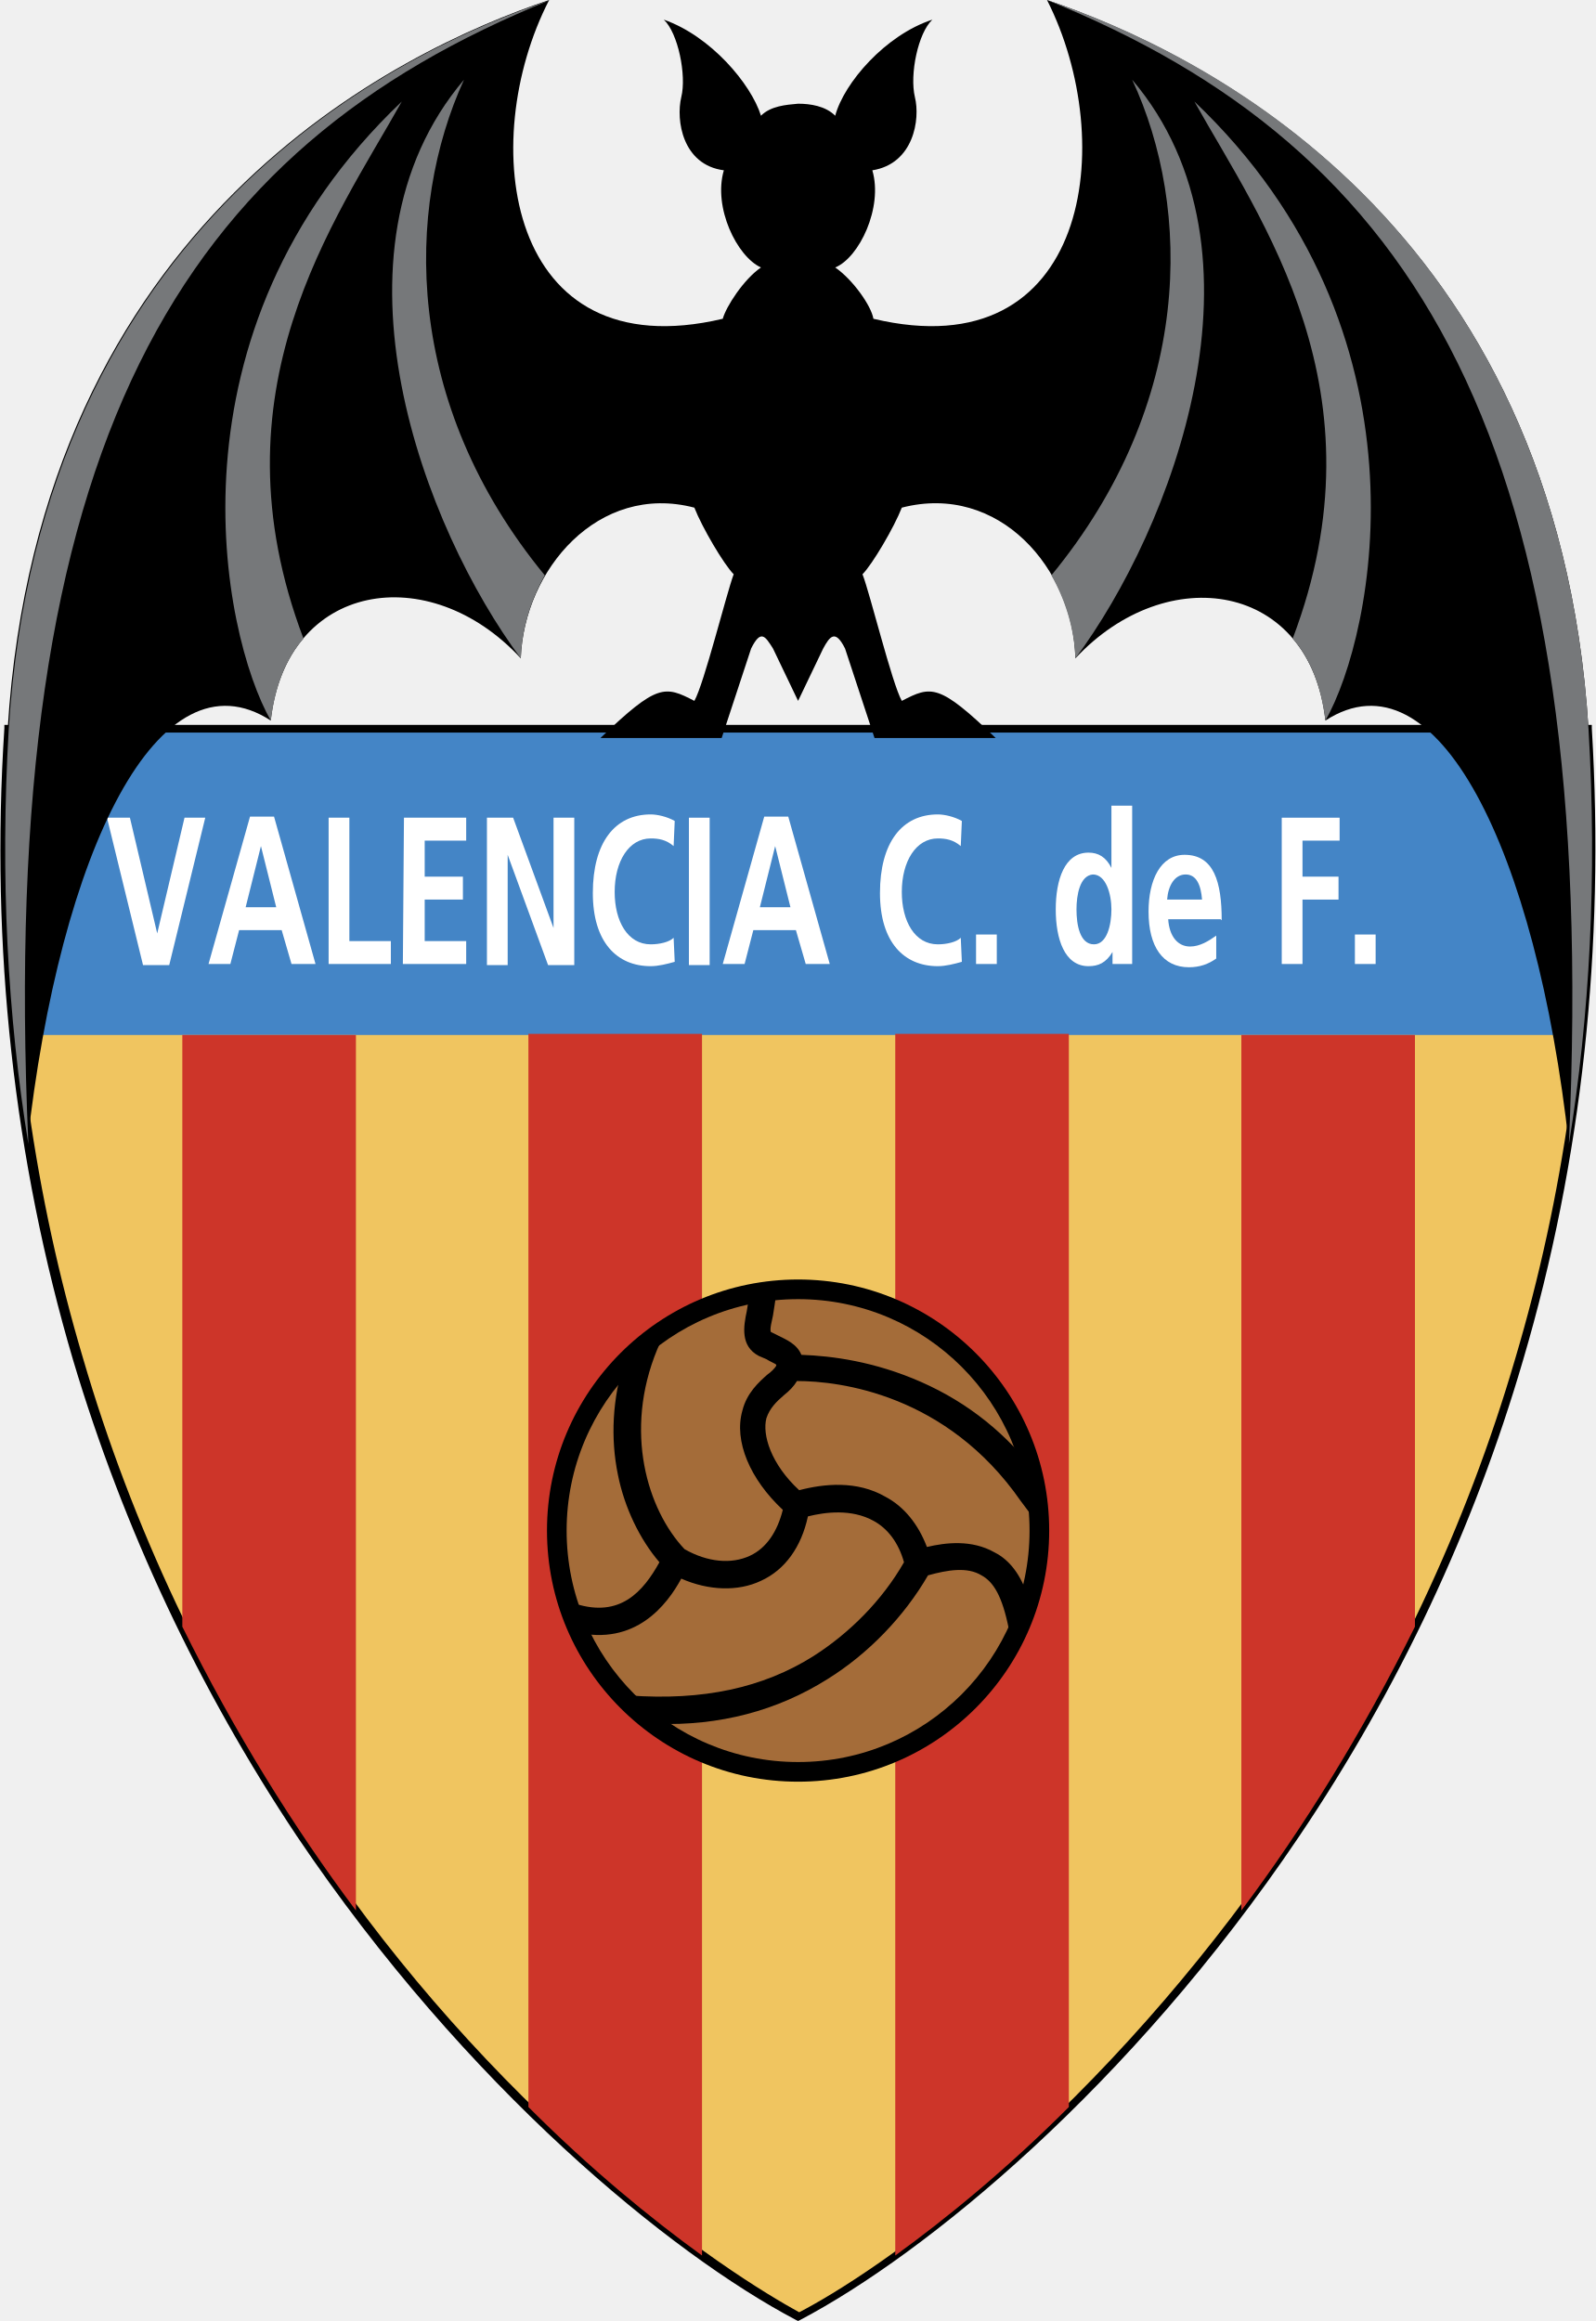
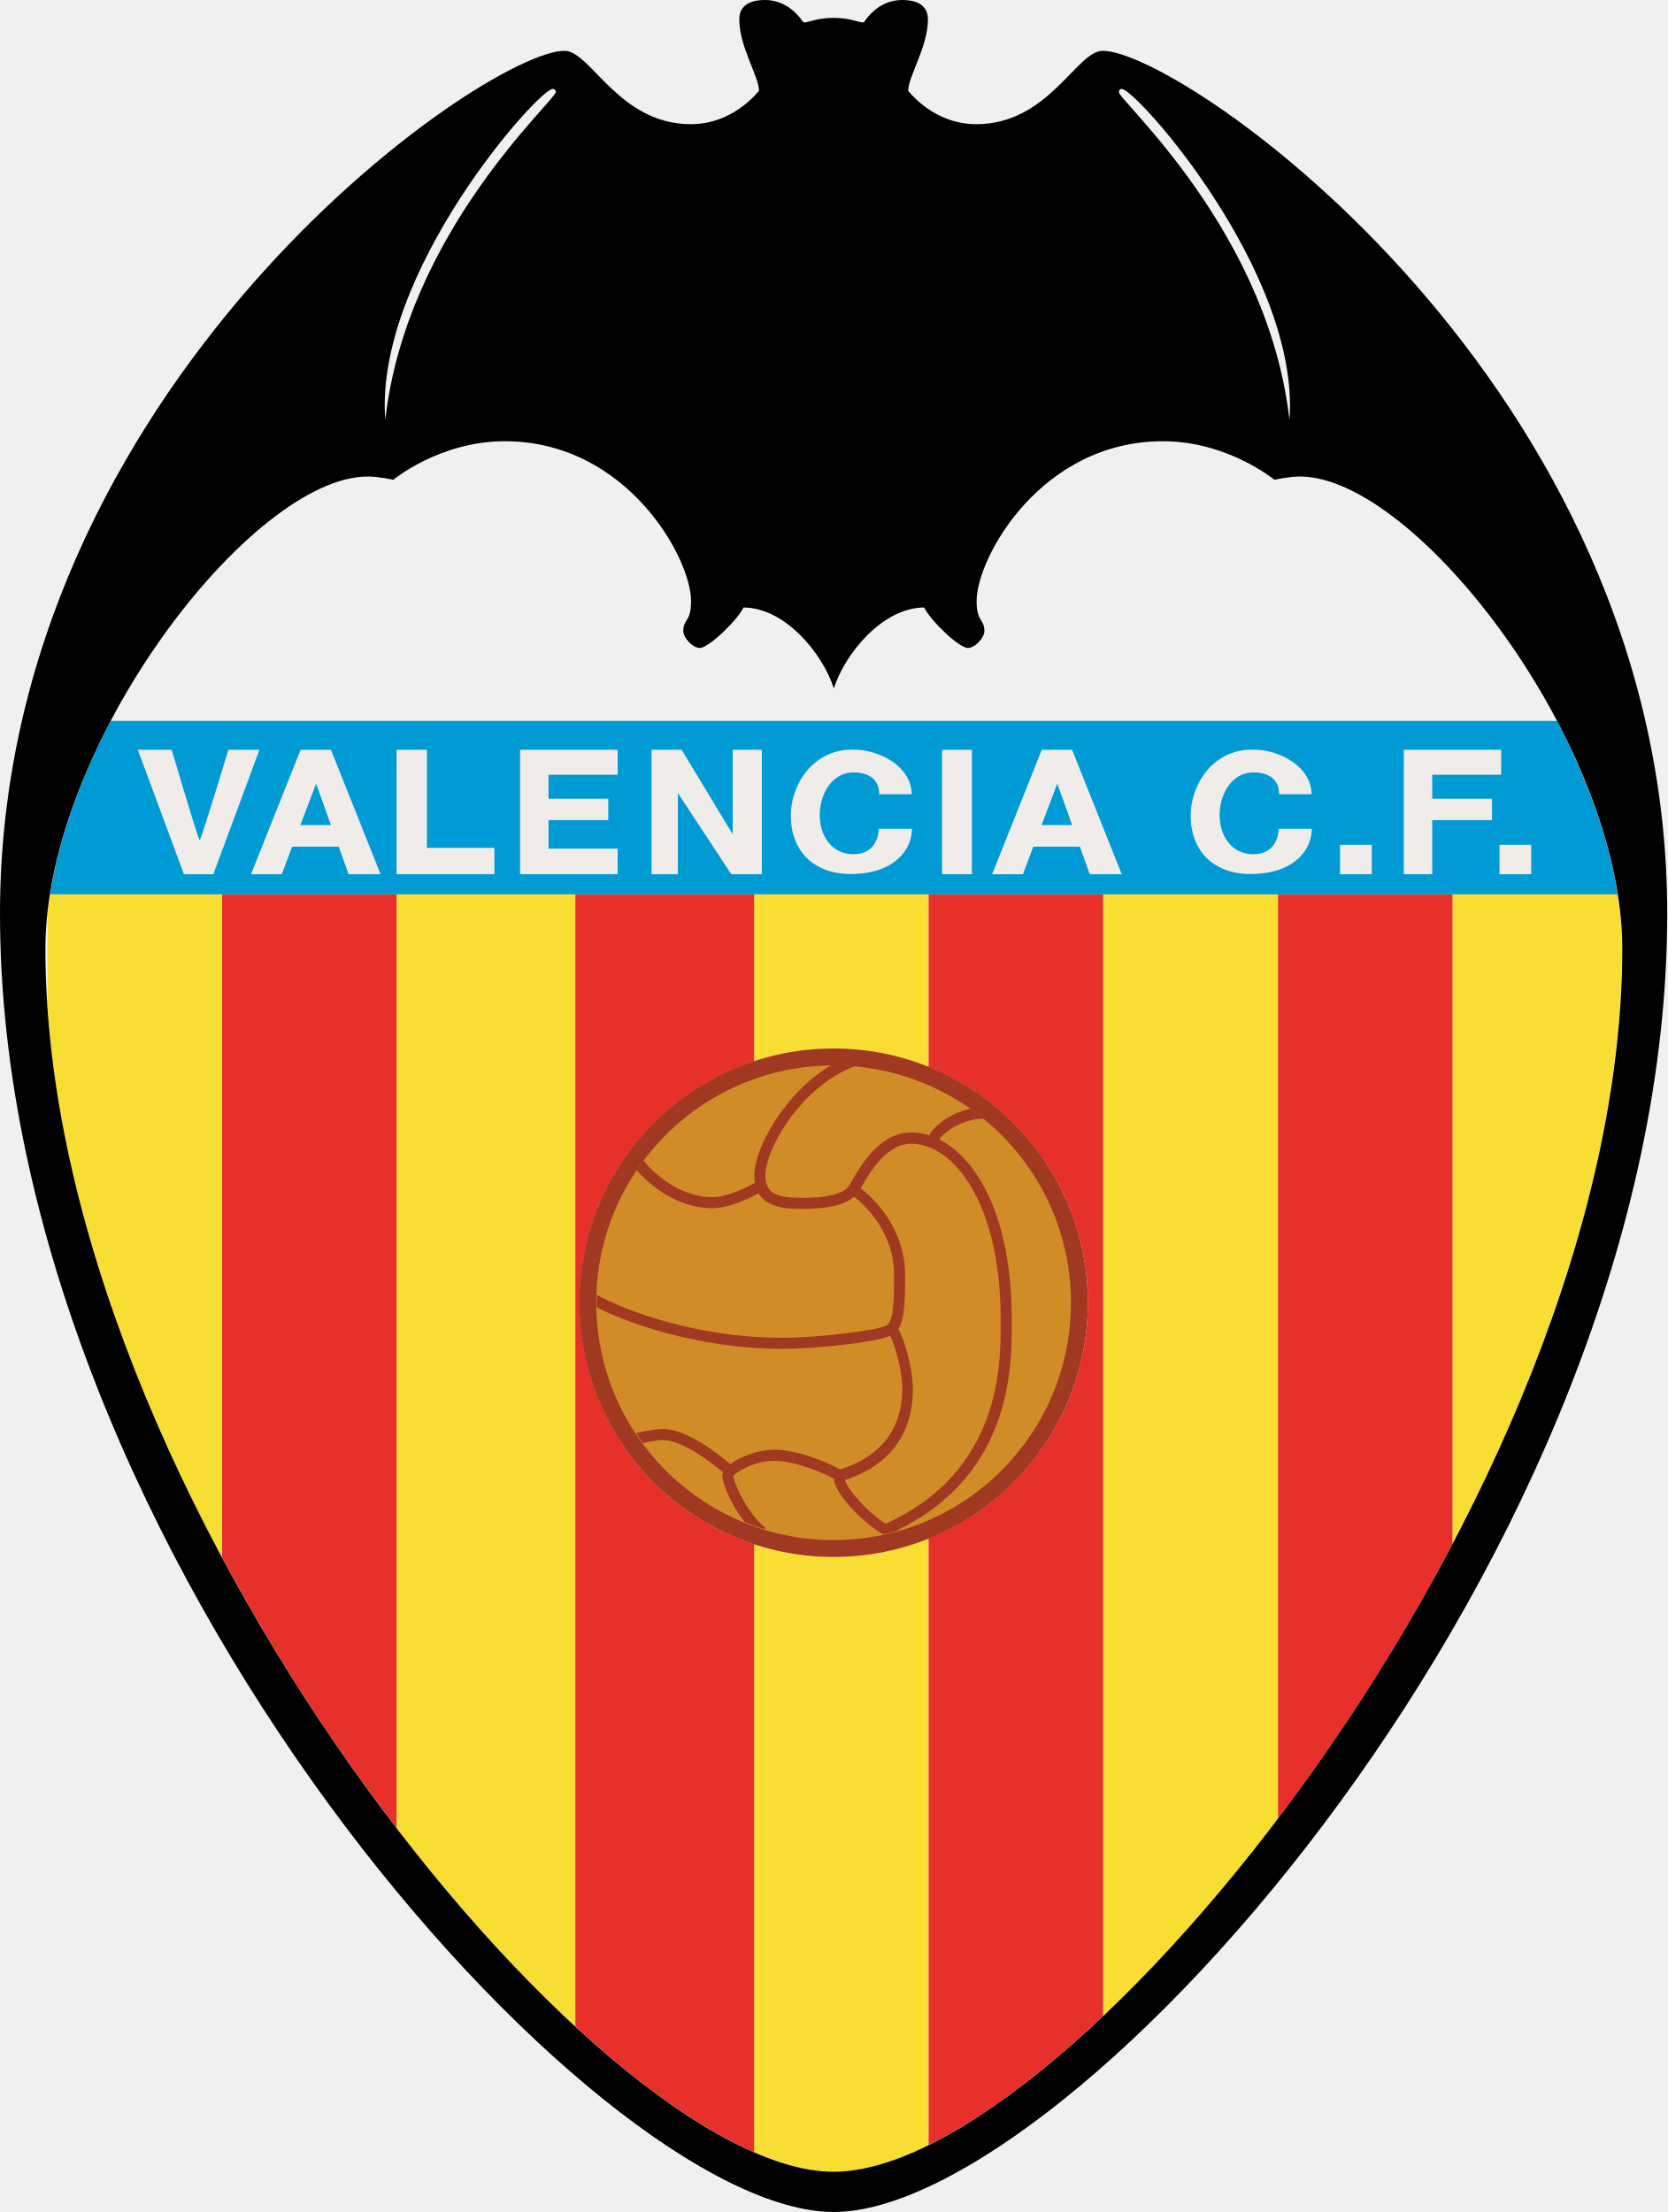
- <svg xmlns="http://www.w3.org/2000/svg" version="1.1" id="Layer_1" x="0px" y="0px" viewBox="-464.1 580.7 146.1 212.6" enable-background="new -464.1 580.7 146.1 212.6" xml:space="preserve">
-   <path fill="#F0C560" d="M-463.3,647.4c-5.4,86.5,52.6,135,72.3,145.4c19.7-10.4,77.7-58.9,72.3-145.4H-463.3z" />
-   <path fill="#4485C6" d="M-319.1,675.5c0.9-8.8,1.1-18.2,0.5-28h-144.6c-0.6,9.8-0.4,19.2,0.5,28H-319.1z" />
-   <path d="M-318.7,647.1h-145v0.3c-1.3,20.1,0.9,39.6,6.3,57.9c4.6,15.4,11.5,30.1,20.5,43.6c15.5,23,34.3,38.3,45.7,44.3l0.2,0.1  l0.2-0.1c11.4-6,30.2-21.3,45.7-44.3c9.1-13.5,16-28.2,20.5-43.6c5.4-18.3,7.5-37.8,6.3-57.9v-0.3H-318.7L-318.7,647.1z M-319,647.8  c0.2,3.6,0.3,7.2,0.3,10.8c0,16.1-2.2,31.7-6.6,46.5c-4.5,15.4-11.4,30-20.4,43.4c-7.3,10.8-15.7,20.6-25.1,29.2  c-9.8,8.9-17.2,13.3-20.1,14.8c-2.9-1.6-10.3-6-20.1-14.8c-9.4-8.5-17.9-18.3-25.1-29.2c-9-13.4-15.9-28-20.4-43.4  c-4.4-14.8-6.6-30.4-6.6-46.5c0-3.6,0.1-7.2,0.3-10.8C-462.2,647.8-319.7,647.8-319,647.8z" />
-   <path fill="#FFFFFF" d="M-454.3,655.6h2.1l2.5,10.6l0,0l2.5-10.6h1.9l-3.3,13.5h-2.4L-454.3,655.6z" />
-   <path fill="#FFFFFF" d="M-438.3,665.9h-3.9l-0.8,3.1h-2l3.8-13.5h2.2l3.8,13.5h-2.2L-438.3,665.9l-0.5-2.1l-1.4-5.6l0,0l-1.4,5.6  h2.8" />
-   <path fill="#FFFFFF" d="M-434,655.6h1.9v11.3h3.8v2.1h-5.7C-434,669-434,655.6-434,655.6z" />
-   <path fill="#FFFFFF" d="M-427.1,655.6h5.7v2.1h-3.8v3.3h3.5v2.1h-3.5v3.8h3.8v2.1h-5.8L-427.1,655.6L-427.1,655.6z" />
-   <path fill="#FFFFFF" d="M-419.5,655.6h2.4l3.7,10.1l0,0v-10.1h1.9v13.5h-2.4l-3.7-10.1l0,0v10.1h-1.9V655.6z" />
-   <path fill="#FFFFFF" d="M-402.3,668.8c-0.7,0.2-1.5,0.4-2.2,0.4c-3.1,0-5.3-2.2-5.3-6.7c0-4.6,2-7.2,5.3-7.2c0.6,0,1.5,0.2,2.2,0.6  l-0.1,2.3c-0.7-0.6-1.4-0.7-2.1-0.7c-2,0-3.3,2.1-3.3,4.9c0,2.7,1.2,4.8,3.3,4.8c0.8,0,1.7-0.2,2.1-0.6L-402.3,668.8z" />
-   <path fill="#FFFFFF" d="M-401,655.6h1.9v13.5h-1.9V655.6z" />
-   <path fill="#FFFFFF" d="M-376,668.8c-0.7,0.2-1.5,0.4-2.2,0.4c-3.1,0-5.3-2.2-5.3-6.7c0-4.6,2-7.2,5.3-7.2c0.6,0,1.5,0.2,2.2,0.6  l-0.1,2.3c-0.7-0.6-1.4-0.7-2.1-0.7c-2,0-3.3,2.1-3.3,4.9c0,2.7,1.2,4.8,3.3,4.8c0.8,0,1.7-0.2,2.1-0.6L-376,668.8z" />
-   <path fill="#FFFFFF" d="M-374.7,666.3h1.9v2.7h-1.9V666.3z" />
-   <path fill="#FFFFFF" d="M-365.5,664c0,1.4,0.3,3.2,1.6,3.2c1.2,0,1.6-1.8,1.6-3.2s-0.5-3.2-1.7-3.2  C-365.2,660.9-365.5,662.7-365.5,664h-1.9c0-2.7,0.8-5.2,3-5.2c0.9,0,1.6,0.4,2.1,1.4l0,0v-5.7h1.9V669h-1.8v-1.1l0,0  c-0.6,1-1.3,1.3-2.2,1.3c-2.2,0-3-2.5-3-5.2" />
-   <path fill="#FFFFFF" d="M-354,663.1c-0.1-1.3-0.5-2.3-1.5-2.3s-1.6,1-1.7,2.3H-354l1.8,1.8h-4.9c0.1,1.6,0.9,2.5,2,2.5  c0.9,0,1.7-0.5,2.4-1v2.1c-0.7,0.5-1.5,0.8-2.5,0.8c-2.4,0-3.7-1.9-3.7-5.1c0-2.9,1.1-5.2,3.3-5.2c2.7,0,3.4,2.5,3.4,6" />
-   <path fill="#FFFFFF" d="M-346.8,655.6h5.4v2.1h-3.4v3.3h3.3v2.1h-3.3v5.9h-1.9v-13.4H-346.8z" />
-   <path fill="#FFFFFF" d="M-340,666.3h1.9v2.7h-1.9V666.3z" />
-   <path fill="#FFFFFF" d="M-391.2,665.9h-3.9l-0.8,3.1h-2l3.8-13.5h2.2l3.8,13.5h-2.2L-391.2,665.9l-0.5-2.1l-1.4-5.6l0,0l-1.4,5.6  h2.8" />
-   <path d="M-320.4,685.5c-3-27-12.1-45.4-22.3-38.8c-1.4-12.7-14.5-14.7-22.9-5.7c-0.2-8.2-7-16.1-15.9-13.8c-0.7,1.8-2.7,5.2-3.6,6.1  c0.7,1.8,2.7,10,3.6,11.6c2.7-1.4,3.4-1.6,8.6,3.4H-384l-2.7-8.2c-0.9-1.8-1.4-1.1-2,0l-2.3,4.8l-2.3-4.8c-0.7-1.1-1.1-1.8-2,0  l-2.7,8.2h-11.1c5.2-5,5.9-4.8,8.6-3.4c0.9-1.6,2.9-9.7,3.6-11.6c-0.9-0.9-2.9-4.3-3.6-6.1c-8.8-2.3-15.6,5.7-15.9,13.8  c-8.4-9.1-21.5-7-22.9,5.7c-10.2-6.6-19.3,11.8-22.3,38.8c-1.9-11.7-2.6-24.4-1.8-38c2.9-46.6,35.9-62.2,49.6-66.8  c-6.7,13-4,33.9,15.9,29.2c0.3-1.1,1.9-3.6,3.5-4.7c-2.2-1-4.4-5.5-3.4-8.9c-3.8-0.5-4.4-4.6-3.9-6.7c0.5-2-0.3-5.9-1.6-7.1  c4.3,1.5,8,5.9,8.9,8.8c0.9-0.9,2.3-1,3.4-1.1c1.1,0,2.5,0.2,3.4,1.1c0.8-3,4.6-7.4,8.9-8.8c-1.3,1.2-2.1,5-1.6,7.1  c0.5,2-0.1,6.1-3.9,6.7c1,3.4-1.2,8-3.4,8.9c1.6,1.1,3.3,3.5,3.5,4.7c19.8,4.7,22.5-16.2,15.9-29.2c13.7,4.7,46.7,20.2,49.6,66.8  C-317.8,661.1-318.5,673.7-320.4,685.5z" />
-   <path fill="#76787A" d="M-414.2,633.4c-1.3,2.3-2.1,4.9-2.2,7.6c-8.8-11.8-18.6-37.2-5.2-53C-427,599.8-427.2,617.6-414.2,633.4z" />
-   <path fill="#76787A" d="M-367.8,633.4c1.3,2.3,2.1,4.9,2.2,7.6c8.8-11.8,18.6-37.2,5.2-53C-354.9,599.8-354.8,617.6-367.8,633.4z" />
-   <path fill="#76787A" d="M-345.7,639.2c1.6,1.8,2.6,4.3,3,7.5c4.5-7.9,10.2-35.6-12-56.7C-348.6,600.9-337.1,616.5-345.7,639.2z" />
-   <path fill="#76787A" d="M-320.4,685.5c1.9-11.7,2.6-24.4,1.8-38c-2.9-46.6-35.9-62.2-49.6-66.8  C-334.5,594.3-317.5,620.9-320.4,685.5z" />
-   <path fill="#76787A" d="M-436.3,639.2c-1.6,1.8-2.6,4.3-3,7.5c-4.5-7.9-10.2-35.6,12-56.7C-433.4,600.9-444.9,616.5-436.3,639.2z" />
-   <path fill="#76787A" d="M-461.5,685.5c-1.9-11.7-2.6-24.4-1.8-38c2.9-46.6,35.9-62.2,49.6-66.8  C-447.4,594.3-464.4,620.9-461.5,685.5z" />
-   <path fill="#CD3529" d="M-447.4,729.7c4.8,9.7,10.2,18.4,15.9,26v-80.2h-15.9V729.7z" />
-   <path fill="#CD3529" d="M-399.8,787.3c-4.7-3.4-10.2-7.9-15.9-13.6v-98.3h15.9V787.3z" />
-   <path fill="#CD3529" d="M-334.5,729.7c-4.8,9.7-10.2,18.4-15.9,26v-80.2h15.9V729.7z" />
-   <path fill="#CD3529" d="M-382.1,787.3c4.7-3.4,10.2-7.9,15.9-13.6v-98.3h-15.9V787.3z" />
-   <circle cx="-391" cy="720.9" r="23" />
-   <circle fill="#A46C39" cx="-391" cy="720.9" r="21.2" />
-   <path d="M-369,715.9c-2.8-3.8-6.4-6.7-10.7-8.6c-4.3-1.9-8.2-2.4-11-2.5c-0.4-1-1.4-1.4-2.2-1.8c-0.2-0.1-0.4-0.2-0.6-0.3  c-0.1-0.3,0.1-1,0.2-1.5c0.1-0.6,0.2-1.3,0.3-2l-2.5-0.1c0,0.6-0.1,1.1-0.2,1.7c-0.3,1.4-0.6,3.2,1.1,4.1c0.2,0.1,0.5,0.2,0.7,0.3  c0.3,0.2,0.8,0.4,0.9,0.5v0.1c-0.1,0.2-0.5,0.6-0.8,0.8c-0.8,0.7-1.9,1.7-2.3,3.3c-0.8,2.8,0.7,6.3,3.7,9.1c-0.5,2-1.5,3.5-3,4.2  c-1.7,0.8-3.9,0.6-6-0.6c-3.4-3.6-5.6-10.8-2.5-18.3l0.9-2l-3.9,3c-1.1,3.5-1.3,7.1-0.6,10.5c0.6,3,2,5.9,3.8,8  c-1.5,2.7-3.6,5.1-7.7,3.8v2.6c5.5,1.3,8.4-2.5,9.7-4.9c2.5,1.1,5.2,1.2,7.3,0.2c2.2-1,3.7-3.1,4.3-5.9c1.6-0.4,4-0.7,6,0.4  c1.3,0.7,2.3,2,2.8,3.8c-2,3.5-5,6.5-8.3,8.6c-4.6,2.9-10.1,4.1-16.9,3.6l2.5,2.6c5.8,0.2,11.1-1.2,15.7-4.1c3.7-2.3,7-5.7,9.2-9.5  c1.8-0.5,3.6-0.8,4.9,0c1.1,0.6,1.9,1.9,2.5,4.9l1.7-3.1c-0.6-1.8-1.6-3.2-3-3.9c-2.1-1.2-4.5-0.9-6.2-0.5c-0.8-2.1-2.1-3.7-3.8-4.6  c-2.6-1.5-5.6-1.2-7.9-0.6c-2.6-2.4-3.4-5.1-3-6.6c0.3-0.9,0.9-1.5,1.6-2.1c0.5-0.4,0.9-0.8,1.2-1.3c3.9,0,13.7,1.2,20.5,11l0.9,1.2  L-369,715.9z" />
+ <svg xmlns="http://www.w3.org/2000/svg" version="1.1" id="Capa_1" x="0px" y="0px" width="708.9px" height="940.5px" viewBox="0 0 708.9 940.5" enable-background="new 0 0 708.9 940.5" xml:space="preserve">
+   <path fill="#009BD5" d="M21.3,380.3h666.4c-3.8-24.4-13.3-49.9-25.8-73.8H47.1C34.5,330.4,25.1,355.9,21.3,380.3z" />
+   <path fill="#F8DD32" d="M687.6,380.3h-70.1v276.2c42.5-81,72-170.4,72-253.1c0-19.2-4.3-39.7-11.5-60h0  C682.4,355.8,685.7,368.2,687.6,380.3z" />
+   <path fill="#E8302A" d="M543.3,773.3c26.7-35.3,52.2-74.9,74.2-116.8V380.3h-74.2V773.3z" />
+   <path fill="#F8DD32" d="M469.1,857.2c24.6-23.3,49.9-51.8,74.2-83.9v-393h-74.2V857.2z" />
+   <path fill="#F8DD32" d="M168.6,777.3c25,32.5,50.9,61.2,76,84.4V380.3h-76V777.3z" />
+   <path fill="#E8302A" d="M94.4,662.1c22.1,41.4,47.6,80.4,74.2,115.1V380.3H94.4V662.1z" />
+   <path fill="#F8DD32" d="M20.1,427.1c5.1,77.8,34.2,160.2,74.2,235V380.3H21.3c1.9-12.1,5.2-24.5,9.6-36.9h0  c-5.4,15.2-9.1,30.6-10.7,45.4V427.1z" />
+   <g>
+     <path fill="#F8DD32" d="M354.4,445.9c14.3,0,27.9,2.8,40.4,7.8v-73.4h-74.2v71C331.2,447.8,342.6,445.9,354.4,445.9z" />
+     <path fill="#F8DD32" d="M354.4,662c-11.8,0-23.2-1.9-33.8-5.4v258.6c12.4,5.4,23.8,8.3,33.8,8.3c11.8,0,25.5-4,40.4-11.3V654.2   C382.3,659.2,368.7,662,354.4,662z" />
+   </g>
+   <path fill="#E8302A" d="M394.8,380.3v73.4c39.7,16,67.7,54.8,67.7,100.2s-28,84.2-67.7,100.2v257.9c22.6-11.1,48-30.1,74.2-54.9  V380.3H394.8z" />
+   <path fill="#E8302A" d="M246.4,553.9c0-47.9,31.1-88.4,74.2-102.6v-71h-76v481.3c27.1,25,53.2,43.5,76,53.5V656.6  C277.5,642.4,246.4,601.8,246.4,553.9z" />
+   <circle fill="#A13922" cx="354.4" cy="553.9" r="108.1" />
+   <circle fill="#CF8C27" cx="354.4" cy="553.9" r="100.9" />
+   <path fill="#A13922" d="M430.1,562.5l0-2.1c0-41.8-14.1-67.5-30.7-75.9c0.3-0.6,1.1-1.7,2.9-3.1c3.9-3.1,10.1-5.9,16-5.7  c-1.8-1.5-3.7-2.9-5.6-4.3c-5.4,1.1-10.2,3.7-13.3,6.3c-1.6,1.3-3.4,3-4.3,5c-2.6-0.8-5.1-1.2-7.7-1.2c-13.3,0-21.3,13.8-25.1,20.4  c-0.6,1-1.1,2-1.4,2.4c-2.4,3.3-9.1,5-19.9,5c-11.7,0-15.6-2.4-15.6-9.5c0-11.8,15.9-38.5,38.2-46.5c-3-0.3-6-0.4-9-0.4  c-0.4,0-0.8,0-1.2,0c-19.7,11.6-32.7,35.2-32.7,46.9c0,1.1,0.1,2.1,0.3,3.1c-3.8,2.1-11.8,6.1-18.2,6.1c-14.6,0-25.8-11.2-29.2-15.5  c-1,1.3-1.9,2.7-2.9,4c5.4,6.5,17.5,16.2,32,16.2c7,0,15.1-3.8,19.8-6.3c4,6.6,13.3,6.6,18.5,6.6c11,0,18.1-1.7,22.1-5.2  c4.7,3.7,17,15,17,33.4c0,11.4-0.2,19.7-3.3,21.4c-3.5,2-28.3,5.2-44.2,5.2c-42.7,0-75.1-15.8-78.8-18.3c0,1.1-0.1,2.1-0.1,3.2  c0,0.7,0,1.5,0.1,2.2c10.4,5.4,41.3,17.6,78.9,17.6c14.4,0,39.4-2.8,45.8-5.5c1.9,3.9,5.1,14.2,5.1,22.5c0,11.8-4.5,27.3-26.2,34.2  l-0.2,0.1c-5.1-3-18.2-8.4-27.9-8.4c-6.7,0-14.5,2.8-18.8,6.1c-4.7-4-18.4-14.9-28.5-14.9c-3.9,0-8.9,1.1-11.6,1.8  c0.9,1.4,1.9,2.8,2.9,4.2c2.6-0.6,6-1.3,8.7-1.3c8,0,20.6,9.6,25.4,13.7c-0.2,0.4-0.3,0.8-0.3,1.3c0,3.6,3.9,12.7,9.5,19.9  c2.8,1.1,5.6,2.2,8.5,3l0.4-0.5c-7.3-5.7-13.4-18.5-13.7-22.1c1.2-1.8,8.9-6.5,17.4-6.5c8.3,0,20.5,4.8,25.3,7.6  c0.3,5.6,10.3,17.2,20.9,23.7c2.3-0.5,4.6-1.1,6.8-1.7c-0.2-0.1-0.4-0.1-0.5-0.2C430.5,626.7,430.2,580.3,430.1,562.5z M376.5,647.9  c-9.1-6-16.5-15.4-17.3-18.6c23.8-7.8,28.9-25.2,28.9-38.5c0-8.6-3.3-20.7-6.2-25.7c2.7-4.3,2.9-11.9,2.9-22.7  c0-20.5-13.6-33.1-18.9-37.2c0.1-0.2,0.3-0.5,0.5-0.8c3.4-5.9,10.4-18.1,21-18.1c18.4,0,38,26,38,74.1l0,2.1  C425.5,579.9,425.7,625.6,376.5,647.9z" />
+   <path d="M468.8,21.6c-11.1,0-23,31.2-53.7,31.2c-17.8,0-27.9-13-29-14.2c0-6,8.4-18.7,8.4-30.4c0-3-1.2-8.2-11-8.2  c-9.8,0-15.1,7.8-16,9.2c-0.9,1.3-4.5-1.6-13.1-1.6s-12.2,2.9-13.1,1.6c-0.9-1.4-6.3-9.2-16-9.2c-9.8,0-11,5.2-11,8.2  c0,11.7,8.4,24.4,8.4,30.4c-1.1,1.2-11.3,14.2-29,14.2c-30.7,0-42.6-31.2-53.7-31.2C206.1,21.6,0,163.8,0,388.5  c0,272.4,253.7,552,354.4,552c100.7,0,354.4-279.5,354.4-552C708.9,163.8,502.8,21.6,468.8,21.6z M476.9,37.8  c6.1,0,76,78.4,71.3,140.8c-9-80-72.5-135.8-72.5-139.4C475.7,38.1,476.4,37.8,476.9,37.8z M235,37.8c0.5,0,1.3,0.3,1.3,1.3  c0,3.6-63.5,59.5-72.5,139.4C159,116.2,228.9,37.8,235,37.8z M354.4,923.4c-100.7,0-335.1-286.9-335.1-520  c0-86.9,87.7-200.8,137.1-200.8c4.6,0,10.8,1.4,10.8,1.4s19.7-16.4,47.4-16.4c51.9,0,79.2,49.7,79.2,67.9c0,9.3-3.3,7.5-3.3,12.8  c0,3,4.1,7.2,7,7.2c3.8,0,16-11.8,18.6-17.2c17.4,0,33.6,19.3,38.4,34.4c4.8-15.1,21-34.4,38.4-34.4c2.6,5.4,14.7,17.2,18.6,17.2  c2.9,0,7-4.2,7-7.2c0-5.3-3.3-3.6-3.3-12.8c0-18.2,27.2-67.9,79.2-67.9c27.6,0,47.4,16.4,47.4,16.4s6.1-1.4,10.8-1.4  c49.5,0,137.1,113.9,137.1,200.8C689.5,636.5,455.1,923.4,354.4,923.4z" />
+   <path fill="#EFECEA" d="M58.6,318.8l19.6,52.9h12.5l19.6-52.9H97.1c0,0-11.6,38.4-12.2,38.4S73,318.8,73,318.8H58.6z" />
+   <path fill="#EFECEA" d="M148.2,371.7h13.6l-21.1-52.9h-12.9l-21.1,52.9h13.1l4.4-11.7H144L148.2,371.7z M127.7,350.8l6.7-17.6  l6.3,17.6H127.7z" />
+   <path fill="#EFECEA" d="M463.3,371.7h13.6l-21.1-52.9h-12.9l-21.1,52.9h13.1l4.4-11.7h19.8L463.3,371.7z M442.8,350.8l6.7-17.6  l6.3,17.6H442.8z" />
+   <polygon fill="#EFECEA" points="168.6,318.8 168.6,371.7 210.2,371.7 210.2,360.5 181.5,360.5 181.5,318.8 " />
+   <polygon fill="#EFECEA" points="221.1,318.8 221.1,371.7 262.6,371.7 262.6,360.8 233.2,360.8 233.2,348.7 258.6,348.7 258.6,339.6   233.2,339.6 233.2,329.4 262.6,329.4 262.6,318.8 " />
+   <polygon fill="#EFECEA" points="596.8,318.8 596.8,371.7 608.9,371.7 608.9,348.7 634.3,348.7 634.3,339.6 608.9,339.6 608.9,329.4   638.2,329.4 638.2,318.8 " />
+   <polygon fill="#EFECEA" points="277,318.8 277,371.7 288.2,371.7 288.2,337.2 310.9,371.7 323.9,371.7 323.9,318.8 311.5,318.8   311.5,354.7 289.8,318.8 " />
+   <path fill="#EFECEA" d="M373.8,337.7h13.8c0-11.2-12.8-19-25.1-19c-17.4,0-26.3,15.5-26.3,28c0,15.2,9.8,24.9,25.4,24.9  c18.6,0,26.1-10.3,26.1-19.2h-14.1c0,3-1.5,10.8-10.8,10.8s-14.3-8-14.3-16.6s4.9-18.2,14.5-18.2  C370.9,328.5,373.8,332.7,373.8,337.7z" />
+   <path fill="#EFECEA" d="M543.8,337.7h13.8c0-11.2-12.8-19-25.1-19c-17.4,0-26.3,15.5-26.3,28c0,15.2,9.8,24.9,25.4,24.9  c18.6,0,26.1-10.3,26.1-19.2h-14.1c0,3-1.5,10.8-10.8,10.8c-9.3,0-14.3-8-14.3-16.6s4.9-18.2,14.5-18.2  C541,328.5,543.8,332.7,543.8,337.7z" />
+   <rect x="400.5" y="318.8" fill="#EFECEA" width="12.7" height="52.9" />
+   <rect x="569.7" y="359.2" fill="#EFECEA" width="13.5" height="12.5" />
+   <rect x="637.5" y="359.2" fill="#EFECEA" width="13.5" height="12.5" />
</svg>
